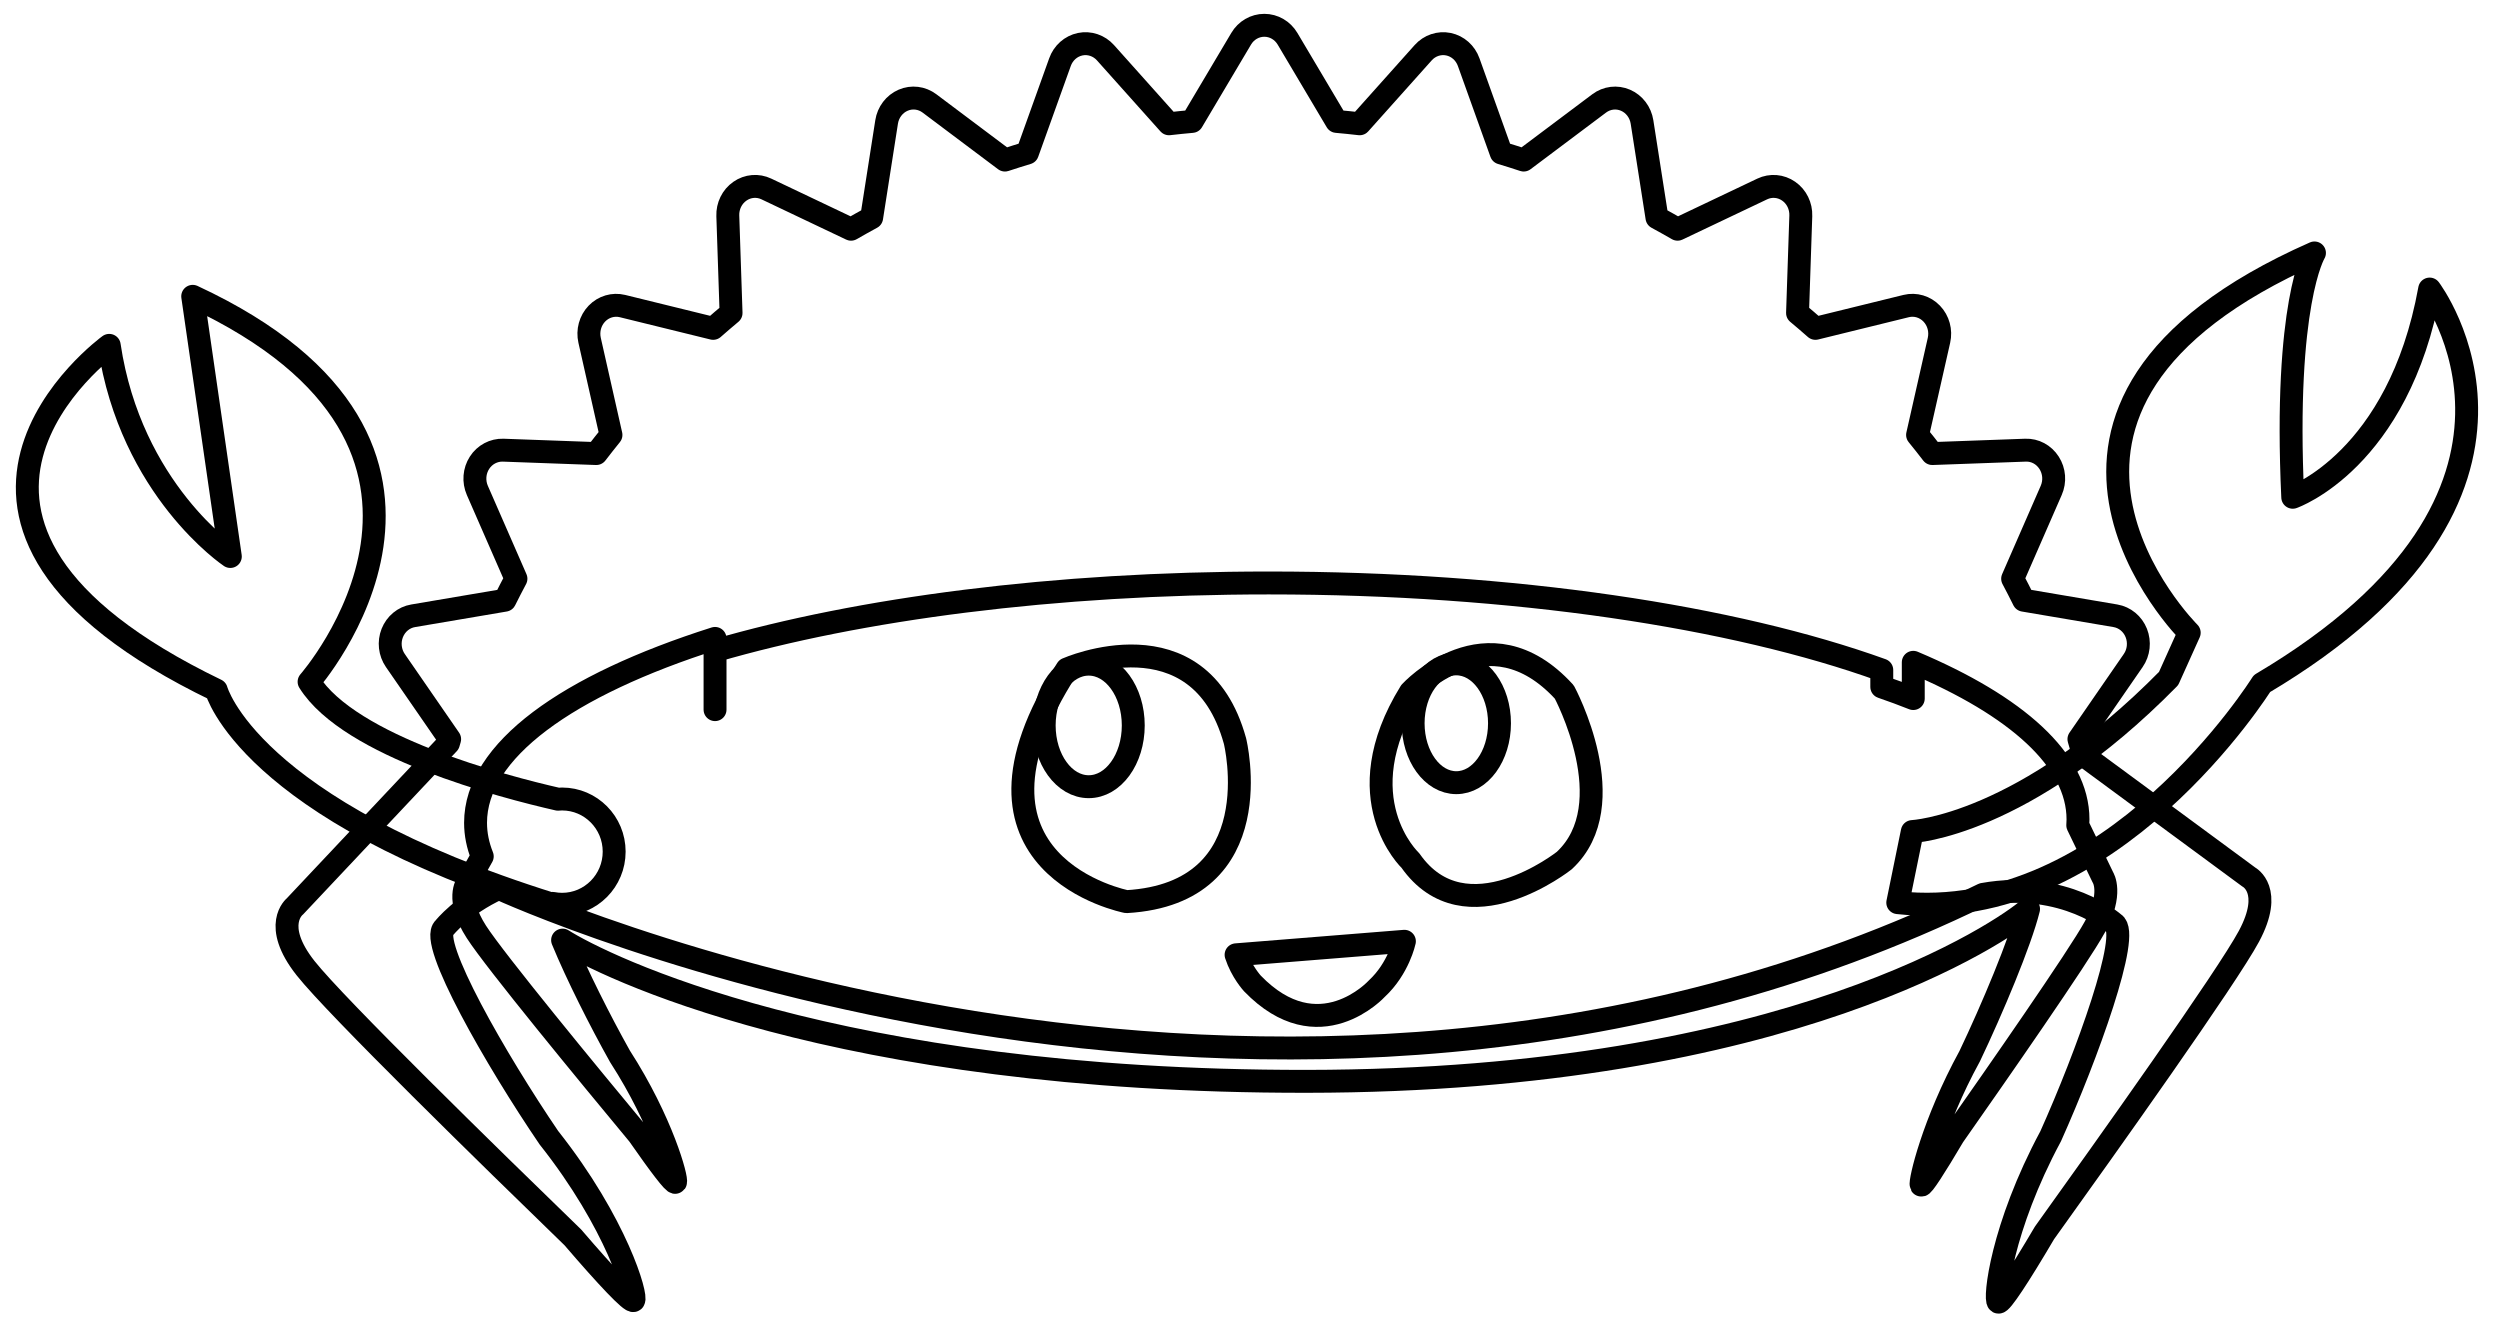
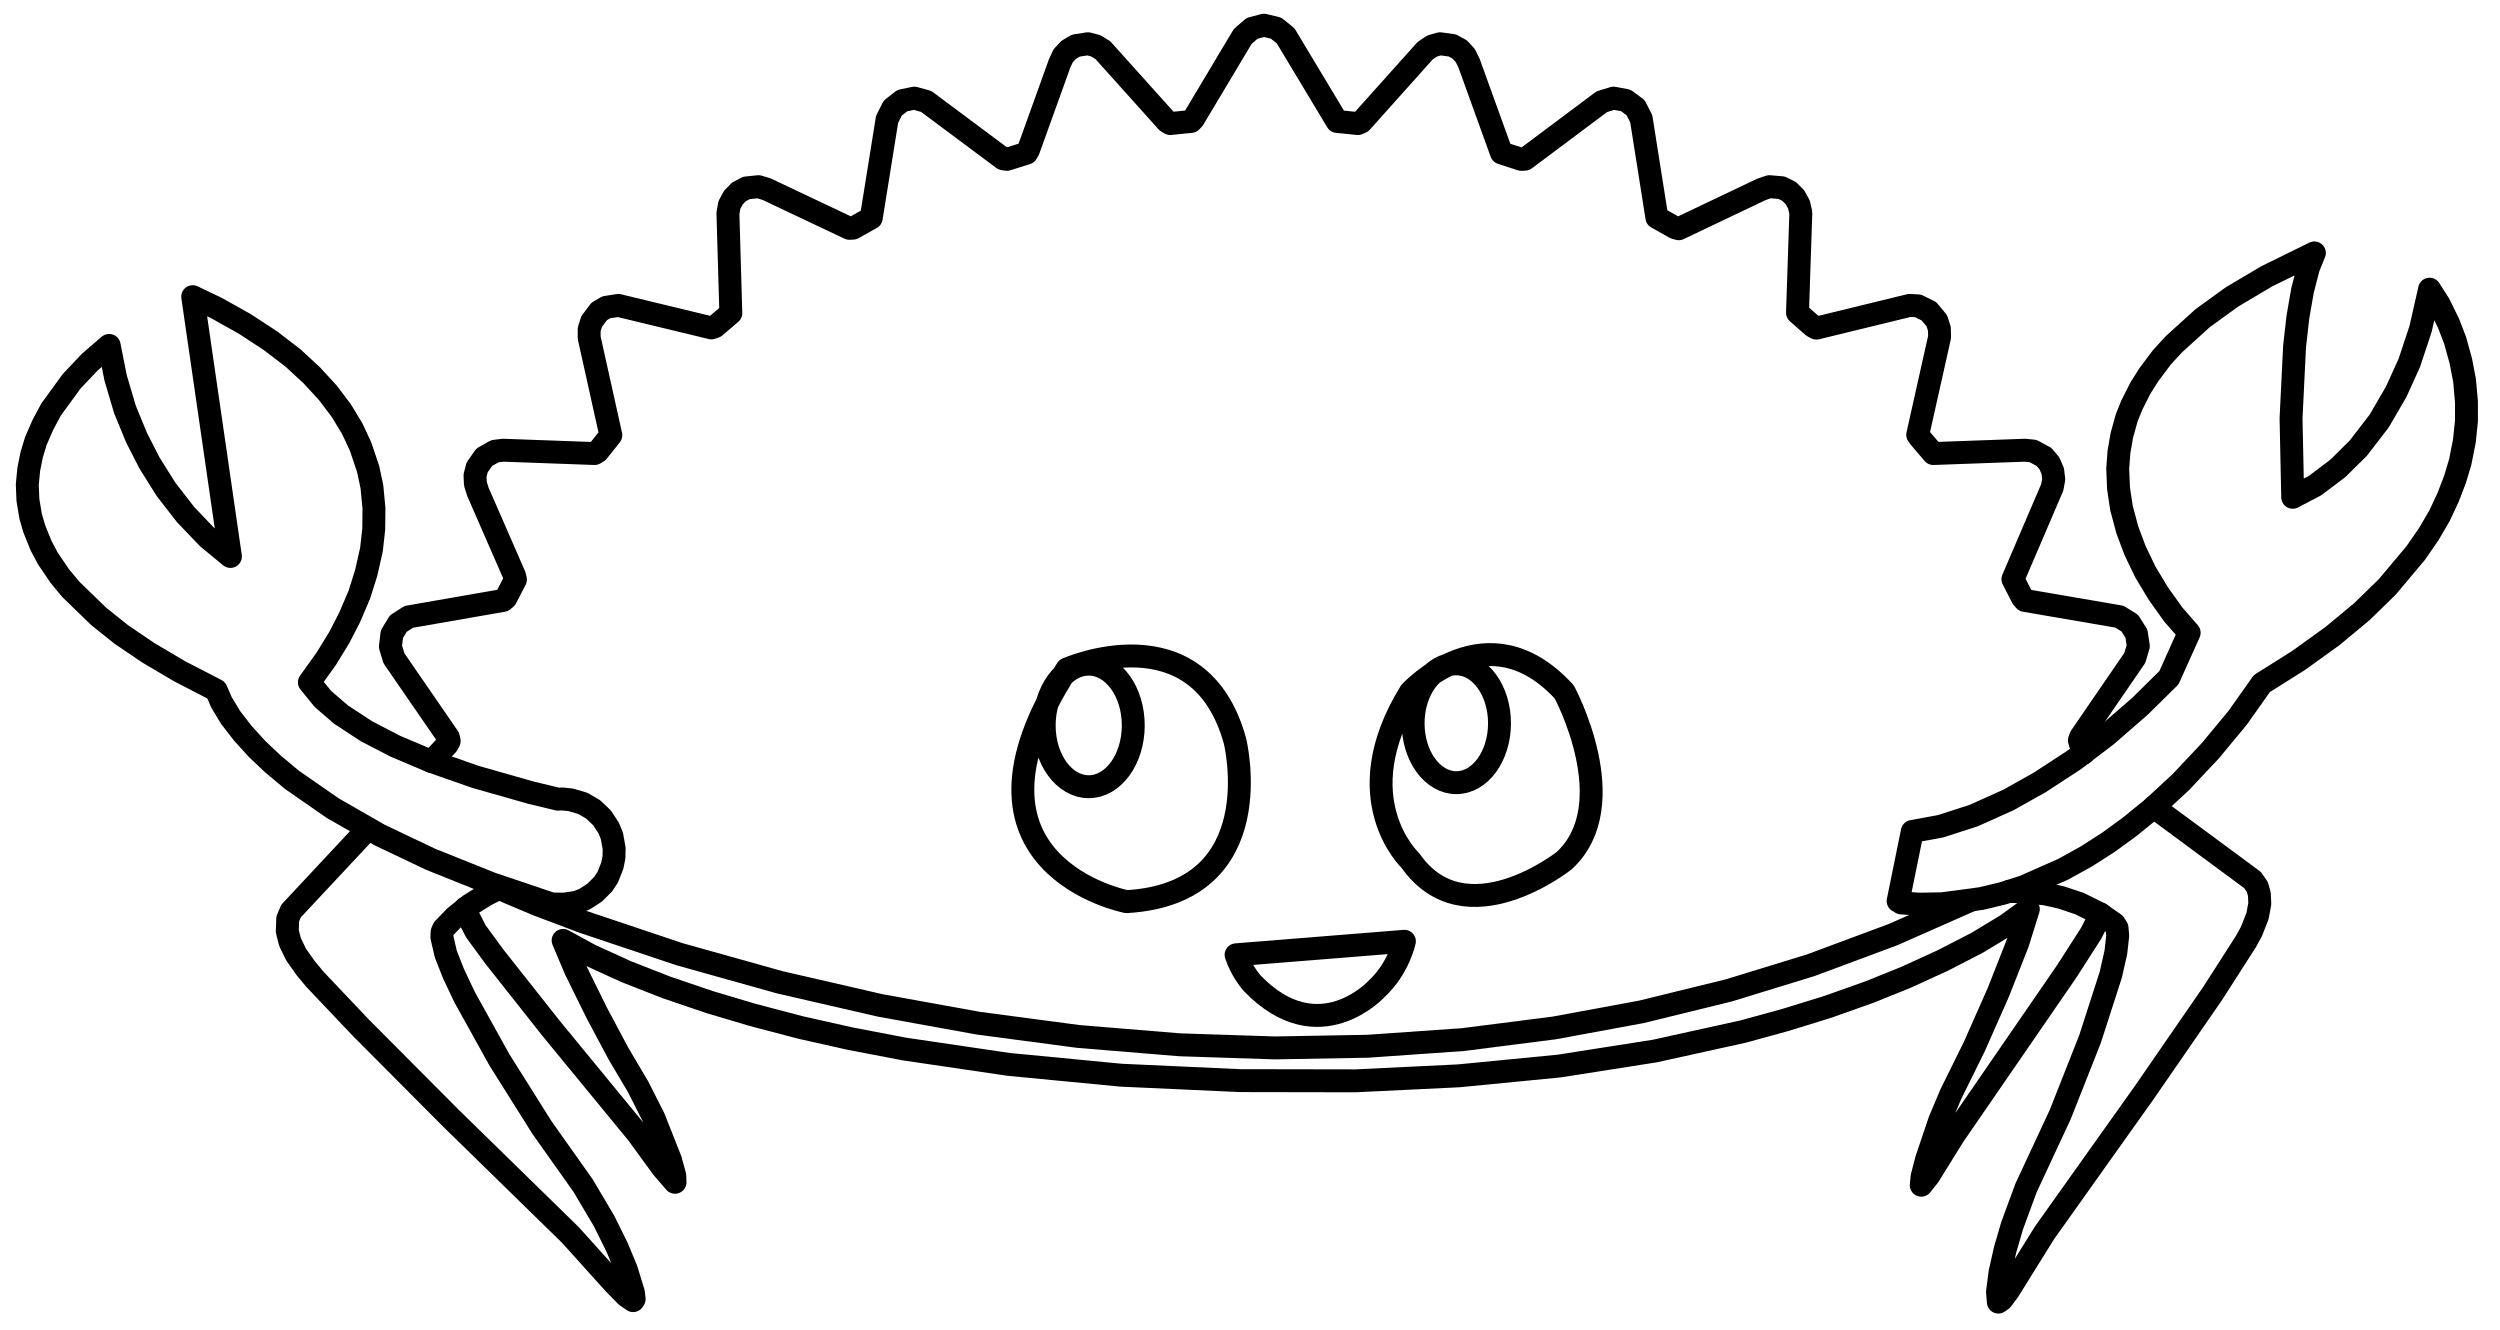
<svg xmlns="http://www.w3.org/2000/svg" class="art ferris" aria-hidden="true" data-drop="0" data-strength="1" viewBox="0 78 1200 638" fill="none" stroke="currentColor" stroke-width="11" stroke-linecap="round" stroke-linejoin="round">
-   <g transform="matrix(1,0,0,1,1009.4,506.362)">
-     <path pathLength="1" d="M0,-7.203L-12.072,-32.209C-12.009,-33.156 -11.961,-34.107 -11.961,-35.062C-11.961,-63.408 -41.439,-89.533 -91.03,-110.451L-91.03,-93.058C-95.866,-94.977 -100.901,-96.845 -106.147,-98.651L-106.147,-106.759C-177.021,-132.319 -282.53,-148.537 -400.388,-148.537C-503.361,-148.537 -596.917,-136.157 -666.179,-115.983L-666.179,-87.737L-666.181,-87.737L-666.181,-121.925C-737.141,-99.375 -781.135,-68.048 -781.135,-33.41C-781.135,-27.95 -780.034,-22.572 -777.918,-17.297L-785.146,-4.43C-785.146,-4.43 -790.938,3.082 -780.74,18.932C-771.746,32.909 -726.692,87.617 -702.913,116.267C-692.699,130.954 -685.772,140.001 -685.167,139.126C-684.212,137.74 -691.518,110.165 -711.802,78.703C-721.268,61.808 -732.57,39.42 -739.356,22.884C-720.414,34.874 -609.126,90.913 -382.124,90.685C-150.13,90.453 -47.009,17.834 -35.691,7.948C-39.646,23.837 -53.159,55.981 -63.936,78.586C-81.642,110.917 -88.056,139.064 -87.232,140.456C-86.708,141.334 -80.667,132.015 -71.756,116.913C-51.025,87.37 -11.739,30.974 -3.889,16.608C5.007,0.323 0,-7.203 0,-7.203" />
-   </g>
-   <g transform="matrix(1,0,0,1,1079.49,294.885)">
-     <path pathLength="1" d="M0,204.135L-79.343,145.689C-80.088,143.089 -80.833,140.488 -81.603,137.908L-55.541,100.154C-52.881,96.314 -52.345,91.322 -54.072,86.943C-55.803,82.585 -59.587,79.461 -64.062,78.696L-108.128,71.217C-109.837,67.732 -111.626,64.301 -113.422,60.898L-94.907,18.51C-93.004,14.193 -93.402,9.175 -95.929,5.256C-98.446,1.319 -102.715,-0.981 -107.267,-0.802L-151.991,0.823C-154.306,-2.193 -156.658,-5.18 -159.058,-8.114L-148.78,-53.546C-147.738,-58.158 -149.054,-62.989 -152.267,-66.34C-155.462,-69.679 -160.105,-71.062 -164.52,-69.979L-208.082,-59.27C-210.902,-61.763 -213.77,-64.223 -216.67,-66.635L-215.103,-113.276C-214.935,-117.997 -217.136,-122.484 -220.915,-125.105C-224.692,-127.741 -229.485,-128.137 -233.616,-126.179L-274.254,-106.858C-277.527,-108.736 -280.819,-110.595 -284.146,-112.395L-291.327,-158.356C-292.056,-163.012 -295.051,-166.968 -299.246,-168.774C-303.431,-170.591 -308.222,-170.002 -311.894,-167.238L-348.126,-140.053C-351.695,-141.238 -355.279,-142.373 -358.905,-143.46L-374.522,-187.045C-376.11,-191.488 -379.772,-194.751 -384.238,-195.669C-388.688,-196.578 -393.266,-195.037 -396.352,-191.589L-426.851,-157.47C-430.536,-157.893 -434.228,-158.28 -437.927,-158.601L-461.476,-198.277C-463.86,-202.295 -468.073,-204.741 -472.615,-204.741C-477.144,-204.741 -481.365,-202.295 -483.733,-198.277L-507.288,-158.601C-510.989,-158.28 -514.696,-157.893 -518.376,-157.47L-548.875,-191.589C-551.965,-195.037 -556.559,-196.578 -560.997,-195.669C-565.457,-194.739 -569.125,-191.488 -570.704,-187.045L-586.333,-143.46C-589.954,-142.373 -593.538,-141.23 -597.113,-140.053L-633.333,-167.238C-637.016,-170.012 -641.811,-170.599 -646.001,-168.774C-650.182,-166.968 -653.189,-163.012 -653.914,-158.356L-661.1,-112.395C-664.422,-110.595 -667.714,-108.746 -670.995,-106.858L-711.629,-126.179C-715.756,-128.145 -720.574,-127.741 -724.333,-125.105C-728.106,-122.484 -730.313,-117.997 -730.143,-113.276L-728.581,-66.635C-731.475,-64.223 -734.337,-61.763 -737.172,-59.27L-780.726,-69.979C-785.149,-71.053 -789.788,-69.679 -792.991,-66.34C-796.212,-62.989 -797.517,-58.158 -796.482,-53.546L-786.225,-8.114C-788.603,-5.169 -790.958,-2.193 -793.267,0.823L-837.991,-0.802C-842.504,-0.937 -846.812,1.319 -849.334,5.256C-851.861,9.175 -852.244,14.193 -850.363,18.51L-831.835,60.898C-833.634,64.301 -835.421,67.732 -837.144,71.217L-881.207,78.696C-885.686,79.45 -889.459,82.572 -891.201,86.943C-892.929,91.322 -892.368,96.314 -889.727,100.154L-863.661,137.908C-863.862,138.575 -864.048,139.247 -864.248,139.916L-937.944,218.201C-937.944,218.201 -949.24,227.052 -932.797,247.855C-918.297,266.206 -843.846,338.951 -804.526,377.06C-787.92,396.408 -776.542,408.389 -775.354,407.353C-773.478,405.708 -783.326,370.506 -816.036,329.204C-841.252,292.148 -873.977,235.155 -866.303,228.586C-866.303,228.586 -857.574,217.505 -840.061,209.529C-839.42,210.041 -840.723,209.022 -840.061,209.529C-840.061,209.529 -470.466,380.02 -127.632,212.413C-88.468,205.388 -64.759,226.368 -64.759,226.368C-56.583,231.108 -77.755,289.712 -95.166,328.505C-118.845,372.555 -122.317,406.927 -120.31,408.119C-119.042,408.876 -110.427,395.766 -98.138,374.902C-67.814,332.649 -10.492,252.1 0,232.534C11.895,210.352 0,204.135 0,204.135" />
-   </g>
-   <g transform="matrix(1,0,0,1,917.896,244.679)">
-     <path pathLength="1" d="M0,232.466C0,232.466 53.179,230 123.032,159.004L132.93,137.025C132.93,137.025 24.513,29.177 193.048,-45.266C193.048,-45.266 178.293,-21.154 182.622,72.006C182.622,72.006 233.437,54.357 248.336,-27.934C248.336,-27.934 322.456,69.79 167.834,161.443C167.834,161.443 95.294,277.732 -6.971,266.593L0,232.466Z" />
-   </g>
-   <g transform="matrix(1,0,0,1,676.997,488.361)">
-     <path pathLength="1" class="dot" d="M0,-78.192C0,-78.192 36.935,-118.635 73.871,-78.192C73.871,-78.192 102.893,-24.265 73.871,2.695C73.871,2.695 26.384,40.443 0,2.695C0,2.695 -31.658,-26.964 0,-78.192" />
-   </g>
-   <g transform="matrix(1,0,0,1,719.761,425.169)">
-     <path pathLength="1" class="glint" d="M0,0.004C0,15.75 -9.282,28.518 -20.732,28.518C-32.18,28.518 -41.462,15.75 -41.462,0.004C-41.462,-15.746 -32.18,-28.514 -20.732,-28.514C-9.282,-28.514 0,-15.746 0,0.004" />
-   </g>
-   <g transform="matrix(1,0,0,1,512.148,482.736)">
-     <path pathLength="1" class="dot" d="M0,-83.609C0,-83.609 63.355,-111.661 80.648,-49.047C80.648,-49.047 98.762,23.933 28.618,28.052C28.618,28.052 -60.826,10.824 0,-83.609" />
-   </g>
-   <g transform="matrix(1,0,0,1,543.968,426.204)">
-     <path pathLength="1" class="glint" d="M0,0.002C0,16.241 -9.572,29.411 -21.381,29.411C-33.185,29.411 -42.76,16.241 -42.76,0.002C-42.76,-16.242 -33.185,-29.409 -21.381,-29.409C-9.572,-29.409 0,-16.242 0,0.002" />
-   </g>
-   <g transform="matrix(1,0,0,1,593.317,576.574)">
-     <path pathLength="1" class="dot" d="M0,-40.271L80.796,-46.755C80.796,-46.755 78.058,-33.749 67.517,-23.986C67.517,-23.986 39.727,6.484 7.844,-26.519C7.844,-26.519 2.627,-32.148 0,-40.271" />
-   </g>
-   <g transform="matrix(1,0,0,1,269.796,270.778)">
-     <path pathLength="1" d="M0,190.741C-0.667,190.741 -1.321,190.79 -1.973,190.842C-28.207,184.871 -101.946,165.657 -121.437,134.479C-121.437,134.479 -22.21,21.607 -177.297,-50.54L-159.24,74.338C-159.24,74.338 -207.049,42.389 -217.366,-27.008C-217.366,-27.008 -333.789,57.486 -165.982,138.466C-165.982,138.466 -150.762,195.653 -4.633,241.281L-4.526,240.846C-3.055,241.118 -1.549,241.281 0,241.281C13.808,241.281 25.003,229.969 25.003,216.01C25.003,202.054 13.808,190.741 0,190.741" />
-   </g>
+   <path pathLength="1" d="M223.4 513.9L224.8 518.0L228.4 525.0L237.4 537.3L264.6 571.7L306.0 622.1L318.1 638.7L324.0 645.5L323.9 642.3L321.8 634.7L313.9 614.7L306.2 599.5L296.9 583.8L286.4 564.1L276.3 543.6L270.3 529.4L283.5 536.6L300.6 544.4L320.0 552.0L340.6 559.0L361.1 565.1L384.3 571.2L407.9 576.5L433.9 581.5L484.1 588.9L538.2 594.1L595.3 596.7L650.6 596.8L700.2 594.4L748.4 589.7L794.3 582.5L836.9 573.1L856.9 567.6L877.3 561.3L897.3 554.2L914.9 547.1L932.6 539.0L949.1 530.5L963.3 521.9L973.6 514.4L968.5 530.7L959.2 554.3L947.7 580.3L936.4 603.2L931.0 616.0L924.7 634.7L922.6 642.8L922.2 646.9L925.8 642.4L937.7 623.2L992.0 544.3L1003.8 525.9L1008.4 516.8" />
+   <path pathLength="1" d="M1000.0 439.6L998.1 433.4L998.7 431.7L1024.7 393.8L1026.4 388.1L1025.5 382.2L1022.3 377.1L1017.3 374.0L971.9 366.2L970.7 364.8L966.2 356.0L985.1 311.9L985.8 308.0L985.3 304.0L983.7 300.4L981.1 297.3L975.9 294.5L972.0 294.1L928.0 295.7L921.6 288.2L920.5 286.7L931.0 239.8L930.9 235.8L929.7 232.0L925.9 227.4L920.6 224.8L916.6 224.6L871.9 235.5L870.3 234.7L862.8 228.1L864.4 180.1L863.5 176.2L861.6 172.7L858.8 169.9L855.2 168.1L849.3 167.6L845.5 168.9L805.8 187.8L804.0 187.3L795.3 182.4L787.8 135.0L785.1 129.7L780.4 126.2L774.5 125.1L768.9 126.8L732.0 154.4L730.2 154.5L720.7 151.4L705.1 108.2L703.3 104.6L700.6 101.7L697.1 99.8L691.2 99.0L687.4 100.1L684.1 102.3L653.4 136.6L651.8 137.3L641.8 136.3L617.1 95.2L612.5 91.5L606.7 90.1L601.0 91.6L596.5 95.5L572.9 135.0L571.7 136.3L561.7 137.3L560.2 136.4L529.4 102.1L526.0 100.0L522.2 99.0L516.4 99.9L513.0 101.9L510.3 104.8L508.6 108.5L493.7 149.9L492.8 151.5L483.3 154.5L481.5 154.2L444.6 126.7L438.9 125.1L433.1 126.3L428.5 129.9L425.8 135.3L418.2 182.6L409.5 187.5L407.7 187.6L368.0 168.8L364.1 167.6L358.3 168.2L354.7 170.1L352.0 172.9L350.1 176.4L349.4 180.4L350.8 228.3L343.2 234.8L341.5 235.4L296.8 224.6L291.0 225.5L287.6 227.5L284.0 232.3L282.8 236.1L282.8 240.1L293.2 286.9L287.0 294.7L285.4 295.7L241.5 294.1L237.5 294.6L232.4 297.5L229.0 302.4L228.0 306.3L228.2 310.3L229.4 314.1L247.0 354.4L247.4 356.2L242.8 365.1L241.5 366.2L196.2 374.1L191.2 377.3L188.1 382.4L187.4 388.4L189.1 394.0L215.2 431.9L215.6 433.7L214.7 435.4L207.1 443.5" />
+   <path pathLength="1" d="M176.6 475.8L139.7 515.3L138.1 519.1L137.9 525.0L139.2 530.2L142.2 536.3L146.8 542.8L151.2 548.1L173.2 571.3L216.2 614.5L273.8 670.8L294.7 694.0L300.7 700.1L303.9 702.3L304.4 701.5L304.0 698.3L300.6 687.3L296.2 676.7L289.9 664.0L279.9 647.1L260.2 619.3L239.7 586.7L223.0 556.6L217.7 545.4L214.0 536.0L212.1 527.8L212.2 525.4L212.9 523.8L218.4 518.1L225.6 512.3L233.2 507.6L239.4 504.4L257.9 512.2L279.6 520.4L326.1 536.0L374.3 549.5L422.5 560.6L469.4 569.1L517.6 575.5L566.2 579.5L612.0 581.0L656.5 580.2L702.3 577.0L746.1 571.4L787.8 563.7L829.8 553.4L869.2 541.3L908.7 526.6L945.6 510.3" />
+   <path pathLength="1" d="M964.3 505.9L973.4 506.1L981.9 507.1L989.4 508.8L998.1 511.7L1007.8 516.5L1014.9 521.4L1016.2 523.5L1016.5 527.2L1015.6 535.2L1013.2 545.8L1003.2 576.8L988.9 613.0L972.5 648.2L965.8 666.4L962.5 677.7L960.0 688.8L958.8 698.1L959.2 703.0L960.9 701.8L964.1 697.5L981.4 669.7L1029.4 602.2L1062.1 554.8L1078.0 530.0L1080.7 525.1L1083.6 517.7L1084.7 511.8L1084.5 507.2L1083.5 503.7L1081.2 500.4L1033.8 465.4" />
+   <path pathLength="1" d="M917.9 477.1L911.1 510.5L912.6 511.4L921.2 512.0L932.3 511.8L951.0 509.3L961.4 506.8L971.4 503.6L990.4 495.2L1001.6 489.0L1012.2 482.2L1022.2 474.9L1033.4 465.8L1046.8 453.4L1061.0 438.3L1074.1 422.5L1085.7 406.1L1103.2 395.1L1119.6 383.3L1133.8 371.5L1145.9 359.7L1159.5 343.5L1165.8 334.4L1171.0 325.5L1175.1 316.7L1178.4 308.1L1180.9 299.8L1182.9 289.7L1183.9 280.1L1183.9 270.9L1183.0 260.7L1181.2 251.3L1178.5 241.5L1175.3 233.2L1170.8 224.0L1166.2 216.8L1161.9 235.8L1156.5 252.1L1150.2 266.0L1142.0 280.1L1132.0 293.1L1122.2 302.8L1111.2 311.1L1100.5 316.7L1099.7 278.8L1101.4 244.2L1103.0 230.1L1105.2 217.5L1108.0 206.6L1110.9 199.4L1088.1 210.6L1071.4 220.5L1057.3 230.7L1043.5 243.2L1037.8 249.4L1031.5 257.8L1027.5 264.1L1023.3 272.4L1020.8 278.6L1018.5 286.9L1017.1 294.9L1016.5 302.9L1016.9 312.5L1018.3 321.8L1021.1 332.3L1024.8 342.2L1029.8 352.6L1036.0 362.9L1043.2 373.0L1050.8 381.7L1041.1 403.3L1027.3 416.9L1011.1 431.0L995.7 442.7L979.0 453.6L964.0 462.0L947.3 469.5L931.5 474.6Z" />
+   <path pathLength="1" d="M269.8 461.5L267.8 461.6L254.9 458.5L228.2 450.9L206.8 443.4L189.8 436.2L175.9 429.0L163.7 421.0L155.0 413.5L148.5 405.5L156.6 394.2L162.8 384.1L167.8 374.4L172.5 363.4L175.8 352.9L178.3 341.8L179.4 332.0L179.5 321.9L178.5 311.5L176.7 303.1L173.1 292.4L169.1 283.8L163.9 275.2L157.5 266.7L149.7 258.2L140.6 249.8L129.9 241.6L117.7 233.6L103.8 225.8L92.5 220.4L110.6 345.1L99.8 336.2L89.0 324.9L79.7 312.9L71.8 300.3L65.6 288.2L60.0 274.6L55.5 259.4L52.4 243.8L43.1 251.8L34.4 261.0L24.5 274.6L20.6 281.9L17.2 289.7L15.2 296.3L13.8 303.3L13.1 310.5L13.4 318.0L14.7 325.8L16.4 331.7L19.7 339.9L23.0 346.1L28.7 354.5L34.0 360.9L47.3 373.8L58.3 382.6L71.3 391.4L86.2 400.2L103.8 409.3L106.3 415.1L110.7 422.4L116.5 429.9L123.4 437.5L130.9 444.6L140.1 452.3L159.7 465.9L182.2 478.8L206.6 490.4L235.5 502.0L264.8 511.9L270.7 512.0L276.7 511.1L280.4 509.7L285.4 506.5L289.5 502.4L291.7 499.1L293.9 493.5L294.7 489.5L294.8 485.3L293.7 479.2L292.2 475.5L289.0 470.6L284.7 466.5L279.7 463.6L273.9 461.9Z" />
+   <path class="dot" fill-rule="evenodd" d="M 676.997,410.169 C 676.997,410.169 713.932,369.726 750.868,410.169 C 750.868,410.169 779.89,464.096 750.868,491.056 C 750.868,491.056 703.381,528.804 676.997,491.056 C 676.997,491.056 645.339,461.397 676.997,410.169M 719.761,425.173 C 719.761,440.919 710.479,453.687 699.029,453.687 C 687.581,453.687 678.299,440.919 678.299,425.173 C 678.299,409.423 687.581,396.655 699.029,396.655 C 710.479,396.655 719.761,409.423 719.761,425.173" />
+   <path class="dot" fill-rule="evenodd" d="M 512.148,399.127 C 512.148,399.127 575.503,371.075 592.796,433.689 C 592.796,433.689 610.91,506.669 540.766,510.788 C 540.766,510.788 451.322,493.56 512.148,399.127M 543.968,426.206 C 543.968,442.445 534.396,455.615 522.587,455.615 C 510.783,455.615 501.208,442.445 501.208,426.206 C 501.208,409.962 510.783,396.795 522.587,396.795 C 534.396,396.795 543.968,409.962 543.968,426.206" />
+   <path class="dot" fill-rule="evenodd" d="M 593.317,536.303 L 674.113,529.819 C 674.113,529.819 671.375,542.825 660.834,552.588 C 660.834,552.588 633.044,583.058 601.161,550.055 C 601.161,550.055 595.944,544.426 593.317,536.303" />
</svg>
